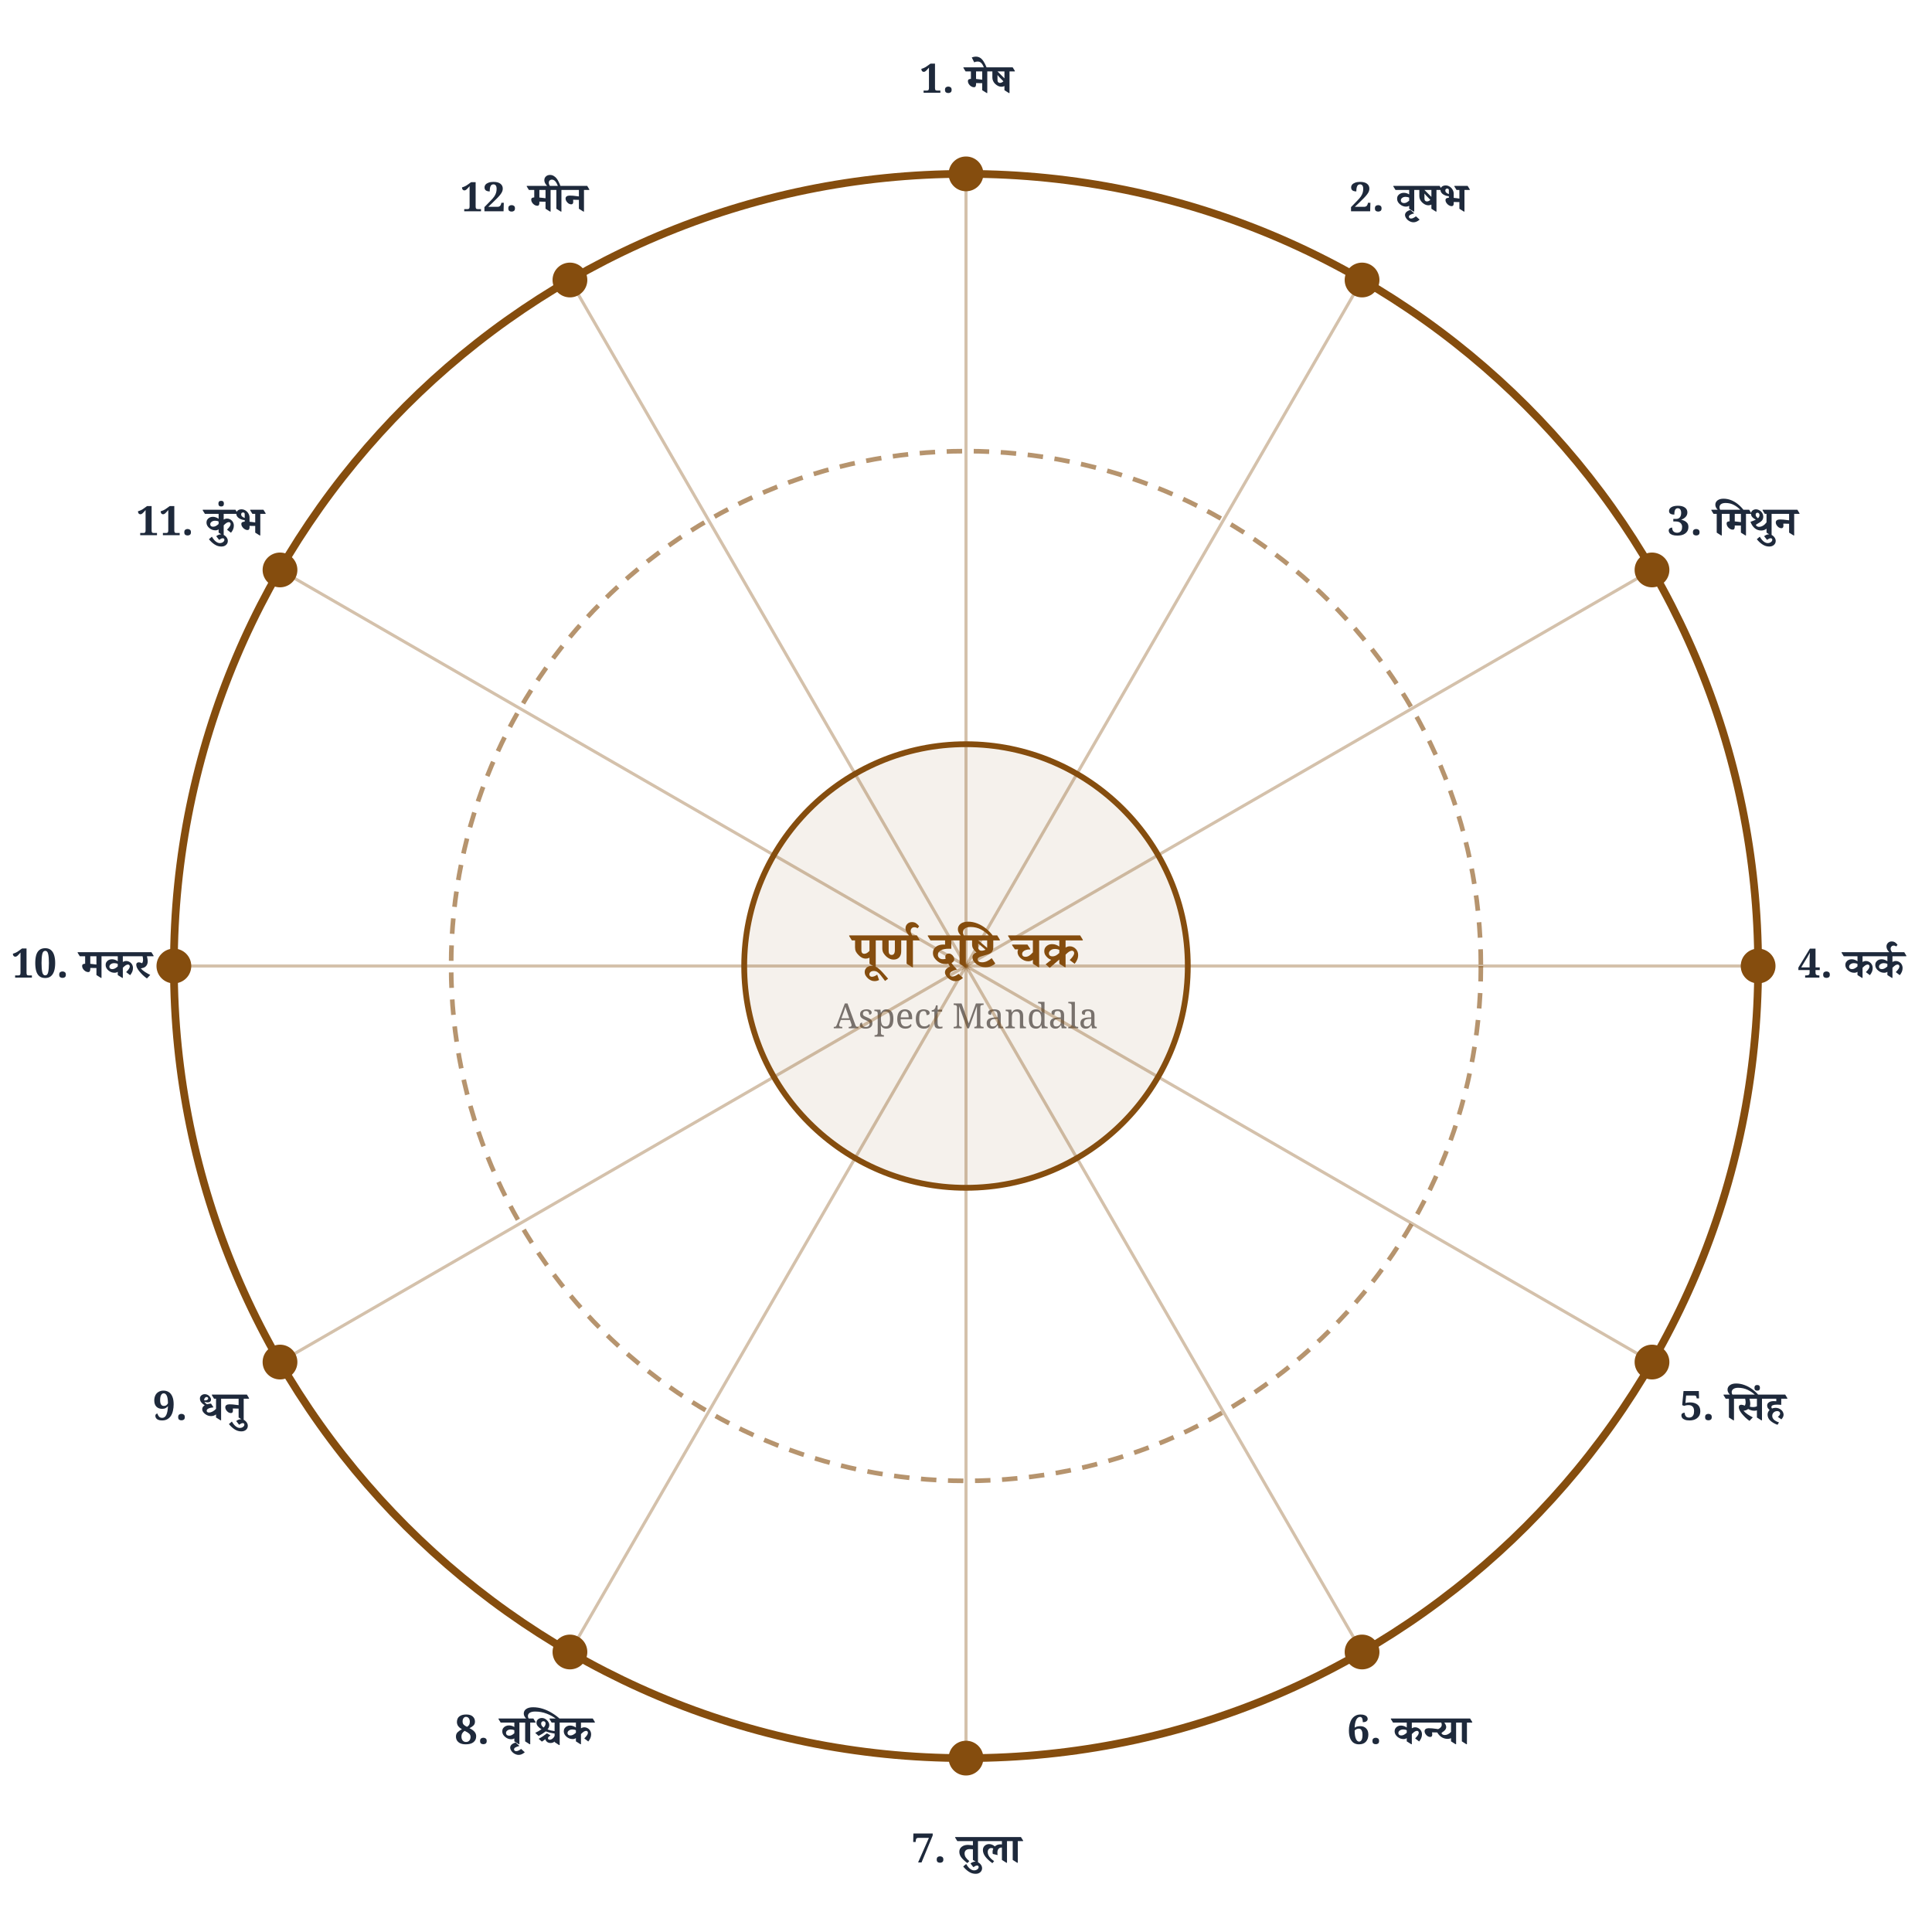
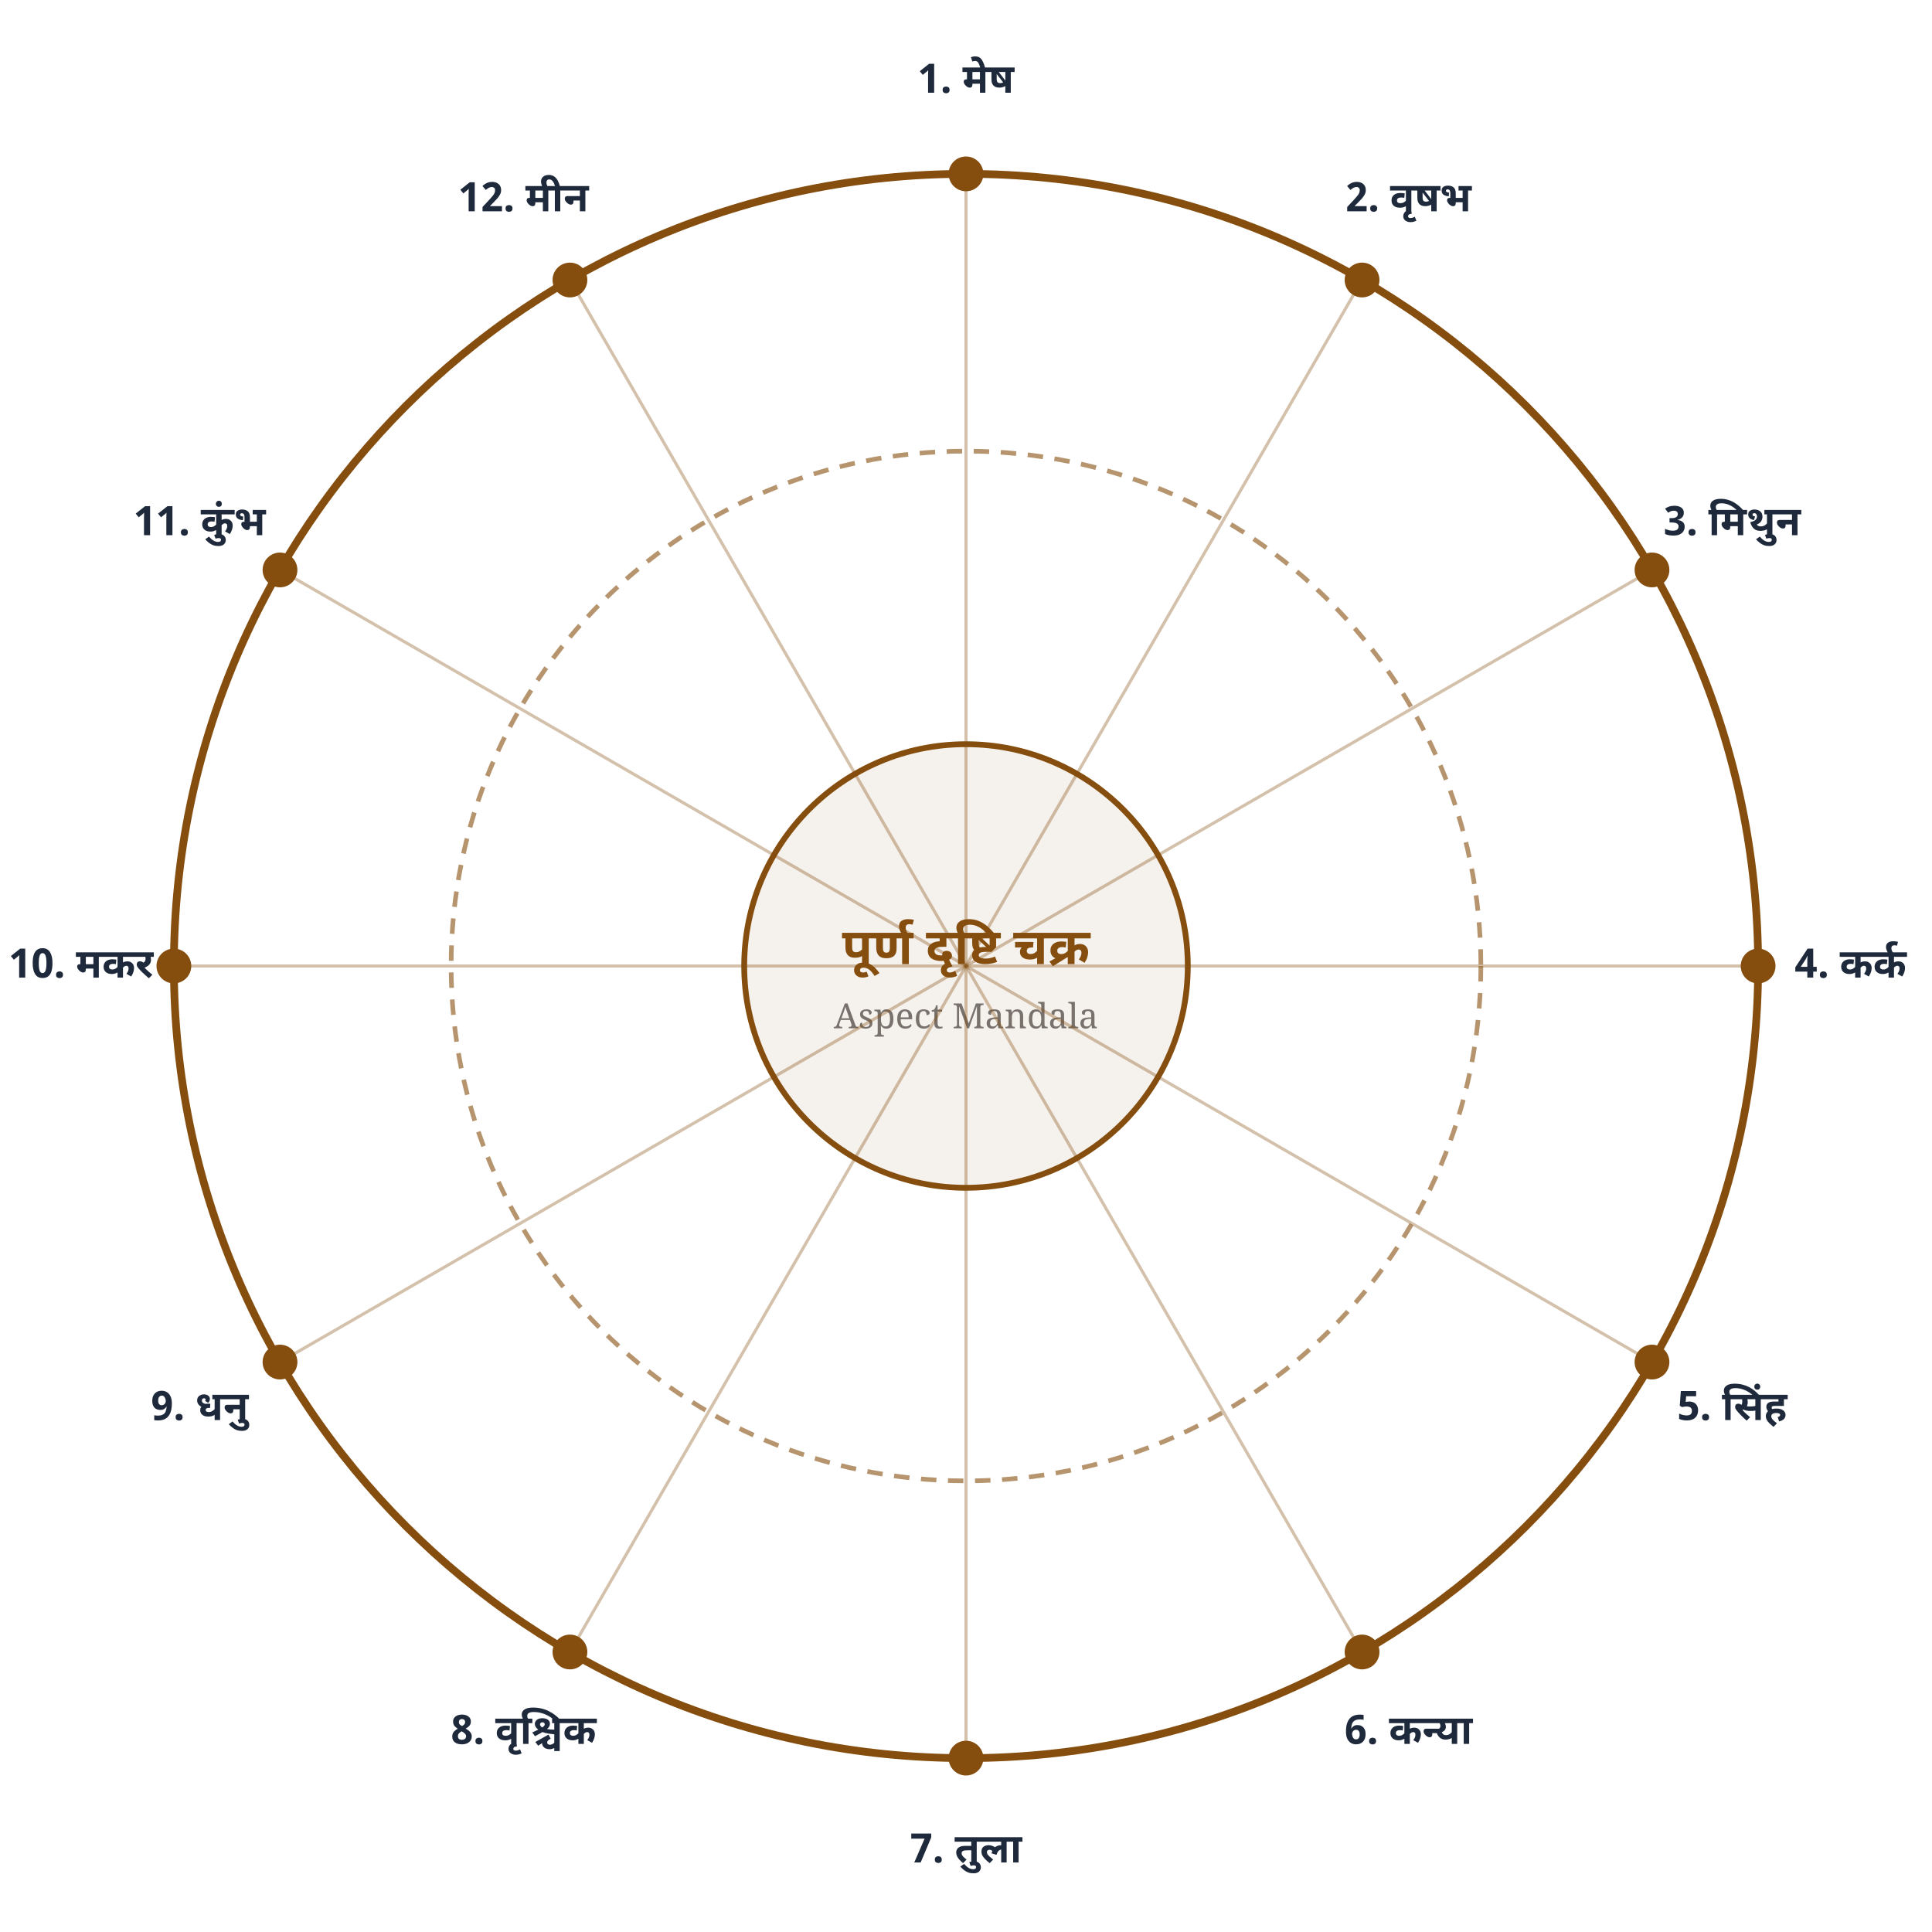
<svg xmlns="http://www.w3.org/2000/svg" viewBox="0 0 500 500" width="100%" height="auto" class="vedic-aspect-svg" style="max-width:500px; background:#fffdf7; border-radius:12px; border:1.8px solid #854d0e; box-shadow:0 4px 18px rgba(0,0,0,0.06);">
  <circle cx="250.0" cy="250.0" r="205.0" fill="none" stroke="#854d0e" stroke-width="2" />
  <circle cx="250.0" cy="250.0" r="133.25" fill="none" stroke="#854d0e" stroke-width="1.2" stroke-dasharray="4,3" opacity="0.6" />
  <circle cx="250.0" cy="250.0" r="57.4" fill="#854d0e" fill-opacity="0.08" stroke="#854d0e" stroke-width="1.5" />
-   <text x="250.0" y="245.0" fill="#854d0e" font-family="'Noto Serif Devanagari', 'Devanagari MT', serif" font-size="13" font-weight="bold" text-anchor="middle" dominant-baseline="middle">पूर्ण दृष्टि चक्र</text>
+   <text x="250.0" y="245.0" fill="#854d0e" font-family="'Noto Sans Devanagari', 'Devanagari MT', 'Kohinoor Devanagari', sans-serif" font-size="13" font-weight="bold" text-anchor="middle" dominant-baseline="middle">पूर्ण दृष्टि चक्र</text>
  <text x="250.0" y="263.0" fill="#78716c" font-family="'Cinzel', 'Georgia', serif" font-size="9" text-anchor="middle" dominant-baseline="middle">Aspect Mandala</text>
  <line x1="250.0" y1="250.0" x2="250.0" y2="45.0" stroke="#854d0e" stroke-width="0.8" opacity="0.35" />
  <circle cx="250.0" cy="45.0" r="4.5" fill="#854d0e" />
-   <text x="250.0" y="24.0" fill="#1e293b" font-family="'Noto Serif Devanagari', 'Devanagari MT', serif" font-size="10.5" font-weight="bold" text-anchor="middle">1. मेष</text>
+   <text x="250.0" y="24.0" fill="#1e293b" font-family="'Noto Sans Devanagari', 'Devanagari MT', 'Kohinoor Devanagari', sans-serif" font-size="10.5" font-weight="bold" text-anchor="middle">1. मेष</text>
  <line x1="250.0" y1="250.0" x2="352.5" y2="72.465" stroke="#854d0e" stroke-width="0.8" opacity="0.35" />
  <circle cx="352.5" cy="72.465" r="4.5" fill="#854d0e" />
-   <text x="364.5" y="54.68" fill="#1e293b" font-family="'Noto Serif Devanagari', 'Devanagari MT', serif" font-size="10.5" font-weight="bold" text-anchor="middle">2. वृषभ</text>
+   <text x="364.5" y="54.68" fill="#1e293b" font-family="'Noto Sans Devanagari', 'Devanagari MT', 'Kohinoor Devanagari', sans-serif" font-size="10.5" font-weight="bold" text-anchor="middle">2. वृषभ</text>
  <line x1="250.0" y1="250.0" x2="427.535" y2="147.5" stroke="#854d0e" stroke-width="0.8" opacity="0.35" />
  <circle cx="427.535" cy="147.5" r="4.5" fill="#854d0e" />
-   <text x="448.32" y="138.5" fill="#1e293b" font-family="'Noto Serif Devanagari', 'Devanagari MT', serif" font-size="10.5" font-weight="bold" text-anchor="middle">3. मिथुन</text>
+   <text x="448.32" y="138.5" fill="#1e293b" font-family="'Noto Sans Devanagari', 'Devanagari MT', 'Kohinoor Devanagari', sans-serif" font-size="10.5" font-weight="bold" text-anchor="middle">3. मिथुन</text>
  <line x1="250.0" y1="250.0" x2="455.0" y2="250.0" stroke="#854d0e" stroke-width="0.8" opacity="0.35" />
  <circle cx="455.0" cy="250.0" r="4.5" fill="#854d0e" />
-   <text x="479.0" y="253.0" fill="#1e293b" font-family="'Noto Serif Devanagari', 'Devanagari MT', serif" font-size="10.5" font-weight="bold" text-anchor="middle">4. कर्क</text>
+   <text x="479.0" y="253.0" fill="#1e293b" font-family="'Noto Sans Devanagari', 'Devanagari MT', 'Kohinoor Devanagari', sans-serif" font-size="10.5" font-weight="bold" text-anchor="middle">4. कर्क</text>
  <line x1="250.0" y1="250.0" x2="427.535" y2="352.5" stroke="#854d0e" stroke-width="0.8" opacity="0.35" />
  <circle cx="427.535" cy="352.5" r="4.5" fill="#854d0e" />
-   <text x="448.32" y="367.5" fill="#1e293b" font-family="'Noto Serif Devanagari', 'Devanagari MT', serif" font-size="10.5" font-weight="bold" text-anchor="middle">5. सिंह</text>
+   <text x="448.32" y="367.5" fill="#1e293b" font-family="'Noto Sans Devanagari', 'Devanagari MT', 'Kohinoor Devanagari', sans-serif" font-size="10.5" font-weight="bold" text-anchor="middle">5. सिंह</text>
  <line x1="250.0" y1="250.0" x2="352.5" y2="427.535" stroke="#854d0e" stroke-width="0.8" opacity="0.35" />
  <circle cx="352.5" cy="427.535" r="4.5" fill="#854d0e" />
-   <text x="364.5" y="451.32" fill="#1e293b" font-family="'Noto Serif Devanagari', 'Devanagari MT', serif" font-size="10.5" font-weight="bold" text-anchor="middle">6. कन्या</text>
+   <text x="364.5" y="451.32" fill="#1e293b" font-family="'Noto Sans Devanagari', 'Devanagari MT', 'Kohinoor Devanagari', sans-serif" font-size="10.5" font-weight="bold" text-anchor="middle">6. कन्या</text>
  <line x1="250.0" y1="250.0" x2="250.0" y2="455.0" stroke="#854d0e" stroke-width="0.8" opacity="0.35" />
  <circle cx="250.0" cy="455.0" r="4.5" fill="#854d0e" />
-   <text x="250.0" y="482.0" fill="#1e293b" font-family="'Noto Serif Devanagari', 'Devanagari MT', serif" font-size="10.5" font-weight="bold" text-anchor="middle">7. तुला</text>
+   <text x="250.0" y="482.0" fill="#1e293b" font-family="'Noto Sans Devanagari', 'Devanagari MT', 'Kohinoor Devanagari', sans-serif" font-size="10.5" font-weight="bold" text-anchor="middle">7. तुला</text>
  <line x1="250.0" y1="250.0" x2="147.5" y2="427.535" stroke="#854d0e" stroke-width="0.8" opacity="0.35" />
  <circle cx="147.5" cy="427.535" r="4.5" fill="#854d0e" />
-   <text x="135.5" y="451.32" fill="#1e293b" font-family="'Noto Serif Devanagari', 'Devanagari MT', serif" font-size="10.5" font-weight="bold" text-anchor="middle">8. वृश्चिक</text>
+   <text x="135.5" y="451.32" fill="#1e293b" font-family="'Noto Sans Devanagari', 'Devanagari MT', 'Kohinoor Devanagari', sans-serif" font-size="10.5" font-weight="bold" text-anchor="middle">8. वृश्चिक</text>
  <line x1="250.0" y1="250.0" x2="72.465" y2="352.5" stroke="#854d0e" stroke-width="0.8" opacity="0.35" />
  <circle cx="72.465" cy="352.5" r="4.5" fill="#854d0e" />
-   <text x="51.68" y="367.5" fill="#1e293b" font-family="'Noto Serif Devanagari', 'Devanagari MT', serif" font-size="10.5" font-weight="bold" text-anchor="middle">9. धनु</text>
+   <text x="51.68" y="367.5" fill="#1e293b" font-family="'Noto Sans Devanagari', 'Devanagari MT', 'Kohinoor Devanagari', sans-serif" font-size="10.5" font-weight="bold" text-anchor="middle">9. धनु</text>
  <line x1="250.0" y1="250.0" x2="45.0" y2="250" stroke="#854d0e" stroke-width="0.8" opacity="0.35" />
  <circle cx="45.0" cy="250" r="4.5" fill="#854d0e" />
-   <text x="21.0" y="253" fill="#1e293b" font-family="'Noto Serif Devanagari', 'Devanagari MT', serif" font-size="10.5" font-weight="bold" text-anchor="middle">10. मकर</text>
+   <text x="21.0" y="253" fill="#1e293b" font-family="'Noto Sans Devanagari', 'Devanagari MT', 'Kohinoor Devanagari', sans-serif" font-size="10.5" font-weight="bold" text-anchor="middle">10. मकर</text>
  <line x1="250.0" y1="250.0" x2="72.465" y2="147.5" stroke="#854d0e" stroke-width="0.8" opacity="0.35" />
  <circle cx="72.465" cy="147.5" r="4.5" fill="#854d0e" />
-   <text x="51.68" y="138.5" fill="#1e293b" font-family="'Noto Serif Devanagari', 'Devanagari MT', serif" font-size="10.5" font-weight="bold" text-anchor="middle">11. कुंभ</text>
+   <text x="51.68" y="138.5" fill="#1e293b" font-family="'Noto Sans Devanagari', 'Devanagari MT', 'Kohinoor Devanagari', sans-serif" font-size="10.5" font-weight="bold" text-anchor="middle">11. कुंभ</text>
  <line x1="250.0" y1="250.0" x2="147.5" y2="72.465" stroke="#854d0e" stroke-width="0.8" opacity="0.35" />
  <circle cx="147.5" cy="72.465" r="4.5" fill="#854d0e" />
-   <text x="135.5" y="54.68" fill="#1e293b" font-family="'Noto Serif Devanagari', 'Devanagari MT', serif" font-size="10.5" font-weight="bold" text-anchor="middle">12. मीन</text>
+   <text x="135.5" y="54.68" fill="#1e293b" font-family="'Noto Sans Devanagari', 'Devanagari MT', 'Kohinoor Devanagari', sans-serif" font-size="10.5" font-weight="bold" text-anchor="middle">12. मीन</text>
</svg>
